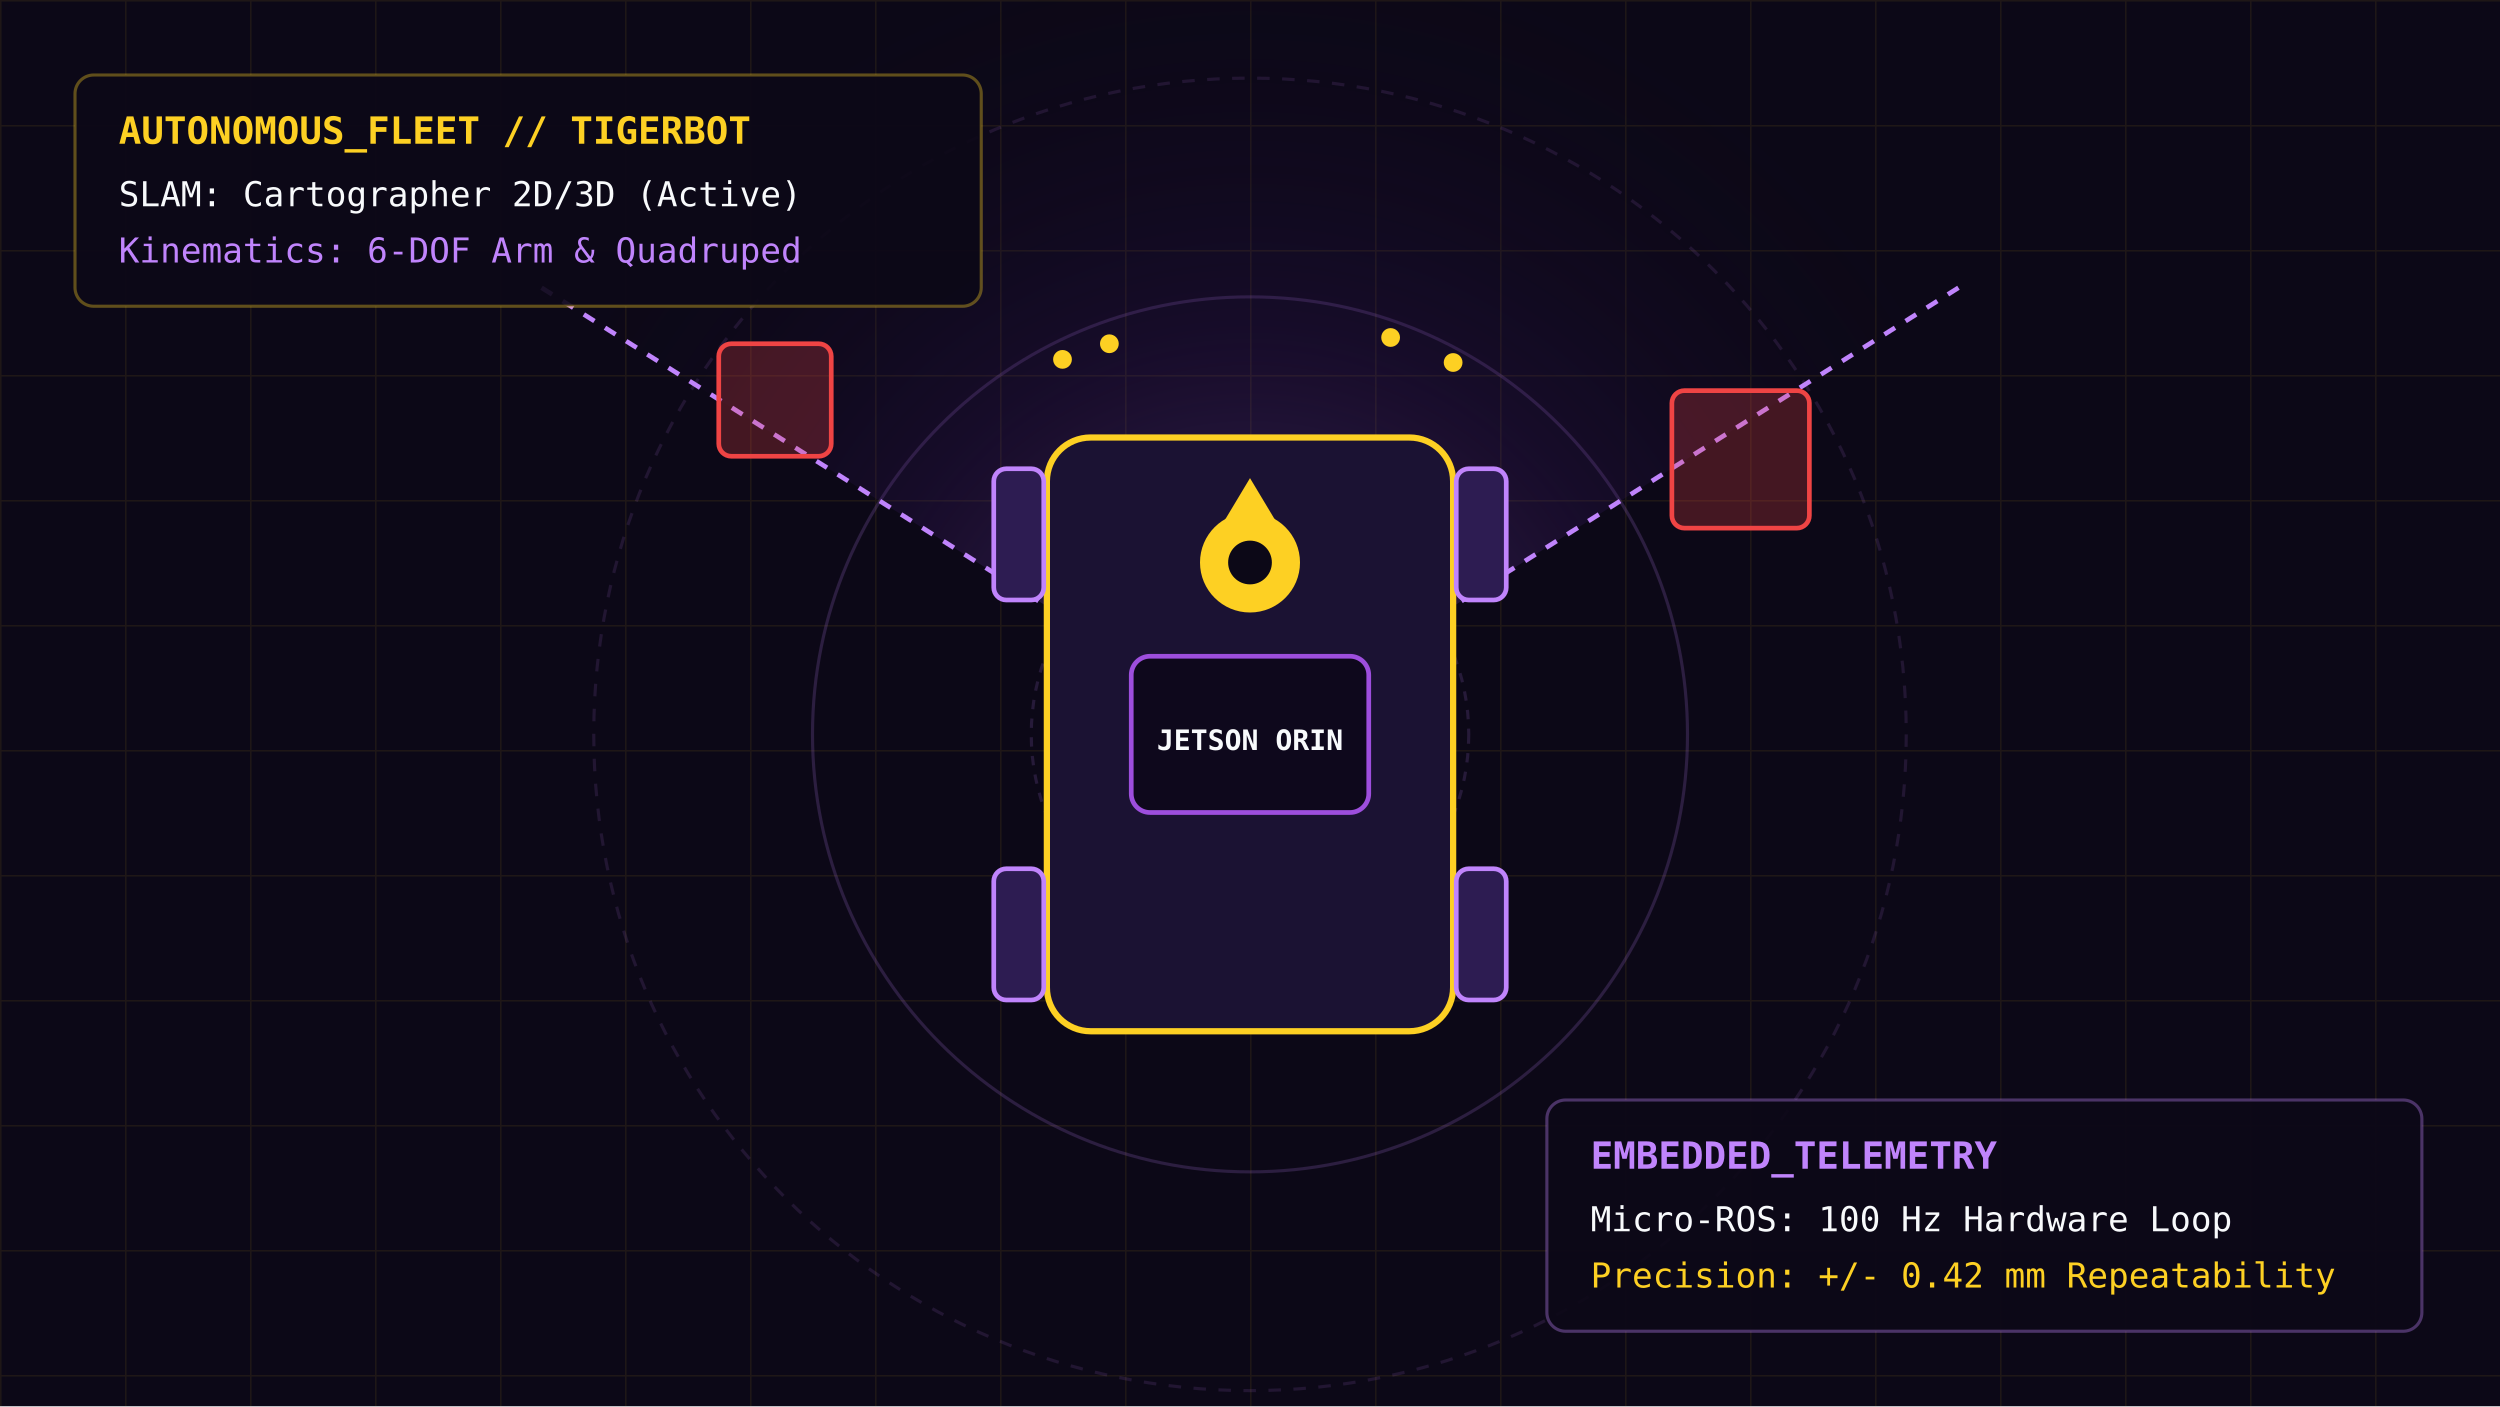
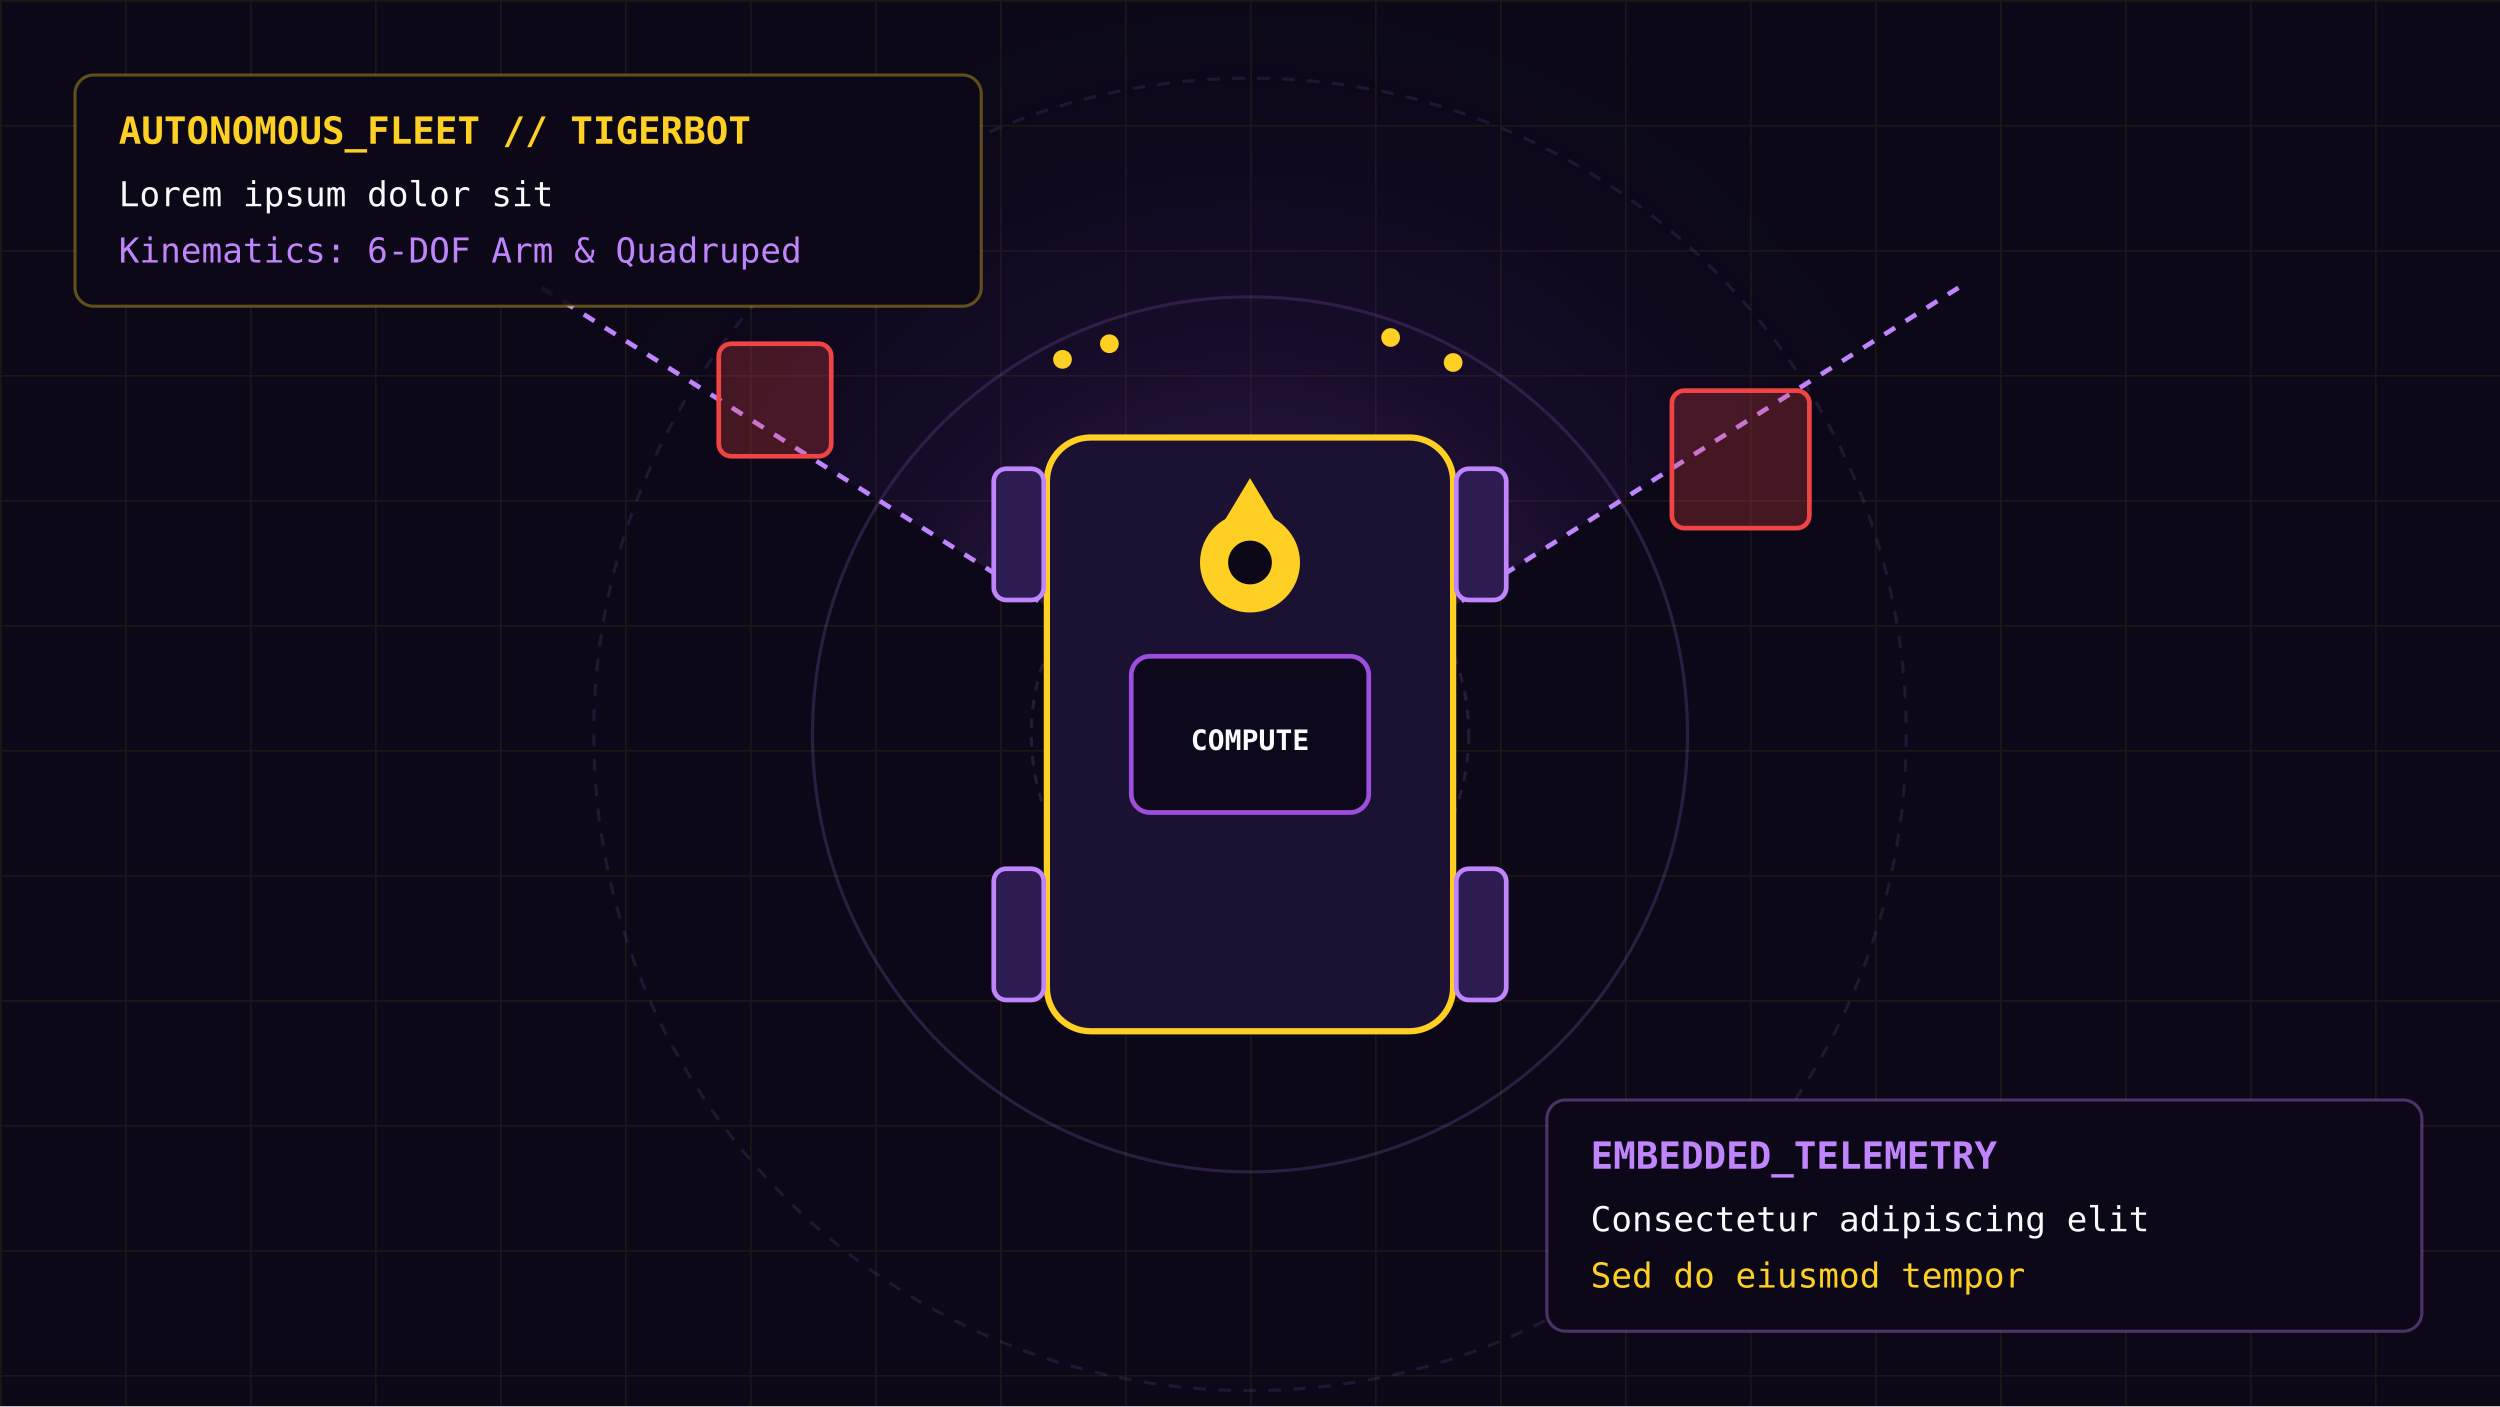
<svg xmlns="http://www.w3.org/2000/svg" viewBox="0 0 800 450" width="800" height="450">
  <defs>
    <pattern id="card-grid" width="40" height="40" patternUnits="userSpaceOnUse">
      <path d="M 40 0 L 0 0 0 40" fill="none" stroke="rgba(253, 208, 35, 0.08)" stroke-width="1" />
    </pattern>
    <radialGradient id="lidar-cone" cx="400" cy="235" r="260" gradientUnits="userSpaceOnUse">
      <stop offset="0%" stop-color="rgba(192, 132, 252, 0.35)" />
      <stop offset="50%" stop-color="rgba(70, 29, 124, 0.18)" />
      <stop offset="100%" stop-color="rgba(12, 8, 23, 0)" />
    </radialGradient>
  </defs>
  <rect width="800" height="450" fill="#0c0817" />
  <rect width="800" height="450" fill="url(#card-grid)" />
  <circle cx="400" cy="235" r="70" fill="none" stroke="rgba(192, 132, 252, 0.15)" stroke-width="1" stroke-dasharray="3 3" />
  <circle cx="400" cy="235" r="140" fill="none" stroke="rgba(192, 132, 252, 0.18)" stroke-width="1" />
  <circle cx="400" cy="235" r="210" fill="none" stroke="rgba(192, 132, 252, 0.12)" stroke-width="1" stroke-dasharray="4 4" />
  <path d="M 400 235 L 630 90 A 260 260 0 0 0 170 90 Z" fill="url(#lidar-cone)" />
  <path d="M 400 235 L 630 90" stroke="#c084fc" stroke-width="1.5" stroke-dasharray="4 4" />
  <path d="M 400 235 L 170 90" stroke="#c084fc" stroke-width="1.5" stroke-dasharray="4 4" />
  <rect x="230" y="110" width="36" height="36" rx="4" fill="rgba(239, 68, 68, 0.25)" stroke="#ef4444" stroke-width="1.5" />
  <rect x="535" y="125" width="44" height="44" rx="4" fill="rgba(239, 68, 68, 0.25)" stroke="#ef4444" stroke-width="1.5" />
  <circle cx="340" cy="115" r="3" fill="#FDD023" />
  <circle cx="355" cy="110" r="3" fill="#FDD023" />
  <circle cx="445" cy="108" r="3" fill="#FDD023" />
  <circle cx="465" cy="116" r="3" fill="#FDD023" />
  <g transform="translate(400, 235)">
    <rect x="-65" y="-95" width="130" height="190" rx="14" fill="#1b1233" stroke="#FDD023" stroke-width="2" />
    <polygon points="0,-82 12,-62 -12,-62" fill="#FDD023" />
    <rect x="-82" y="-85" width="16" height="42" rx="4" fill="#2d1c52" stroke="#c084fc" stroke-width="1.5" />
    <rect x="66" y="-85" width="16" height="42" rx="4" fill="#2d1c52" stroke="#c084fc" stroke-width="1.5" />
    <rect x="-82" y="43" width="16" height="42" rx="4" fill="#2d1c52" stroke="#c084fc" stroke-width="1.5" />
    <rect x="66" y="43" width="16" height="42" rx="4" fill="#2d1c52" stroke="#c084fc" stroke-width="1.5" />
    <rect x="-38" y="-25" width="76" height="50" rx="6" fill="#0e081c" stroke="#9d4edd" stroke-width="1.5" />
-     <text x="0" y="5" fill="#f8fafc" font-family="'JetBrains Mono', monospace" font-size="9" text-anchor="middle" font-weight="bold">JETSON ORIN</text>
+     <text x="0" y="5" fill="#f8fafc" font-family="'JetBrains Mono', monospace" font-size="9" text-anchor="middle" font-weight="bold">COMPUTE</text>
    <circle cx="0" cy="-55" r="16" fill="#FDD023" />
    <circle cx="0" cy="-55" r="7" fill="#0c0817" />
  </g>
  <rect x="24" y="24" width="290" height="74" rx="6" fill="rgba(12, 8, 23, 0.92)" stroke="rgba(253, 208, 35, 0.35)" stroke-width="1" />
  <text x="38" y="46" fill="#FDD023" font-family="'JetBrains Mono', monospace" font-size="12" font-weight="bold">AUTONOMOUS_FLEET // TIGERBOT</text>
-   <text x="38" y="66" fill="#f8fafc" font-family="'JetBrains Mono', monospace" font-size="11">SLAM: Cartographer 2D/3D (Active)</text>
+   <text x="38" y="66" fill="#f8fafc" font-family="'JetBrains Mono', monospace" font-size="11">Lorem ipsum dolor sit</text>
  <text x="38" y="84" fill="#c084fc" font-family="'JetBrains Mono', monospace" font-size="11">Kinematics: 6-DOF Arm &amp; Quadruped</text>
  <rect x="495" y="352" width="280" height="74" rx="6" fill="rgba(12, 8, 23, 0.92)" stroke="rgba(192, 132, 252, 0.35)" stroke-width="1" />
  <text x="509" y="374" fill="#c084fc" font-family="'JetBrains Mono', monospace" font-size="12" font-weight="bold">EMBEDDED_TELEMETRY</text>
-   <text x="509" y="394" fill="#f8fafc" font-family="'JetBrains Mono', monospace" font-size="11">Micro-ROS: 100 Hz Hardware Loop</text>
-   <text x="509" y="412" fill="#FDD023" font-family="'JetBrains Mono', monospace" font-size="11">Precision: +/- 0.42 mm Repeatability</text>
+   <text x="509" y="394" fill="#f8fafc" font-family="'JetBrains Mono', monospace" font-size="11">Consectetur adipiscing elit</text>
+   <text x="509" y="412" fill="#FDD023" font-family="'JetBrains Mono', monospace" font-size="11">Sed do eiusmod tempor</text>
</svg>
